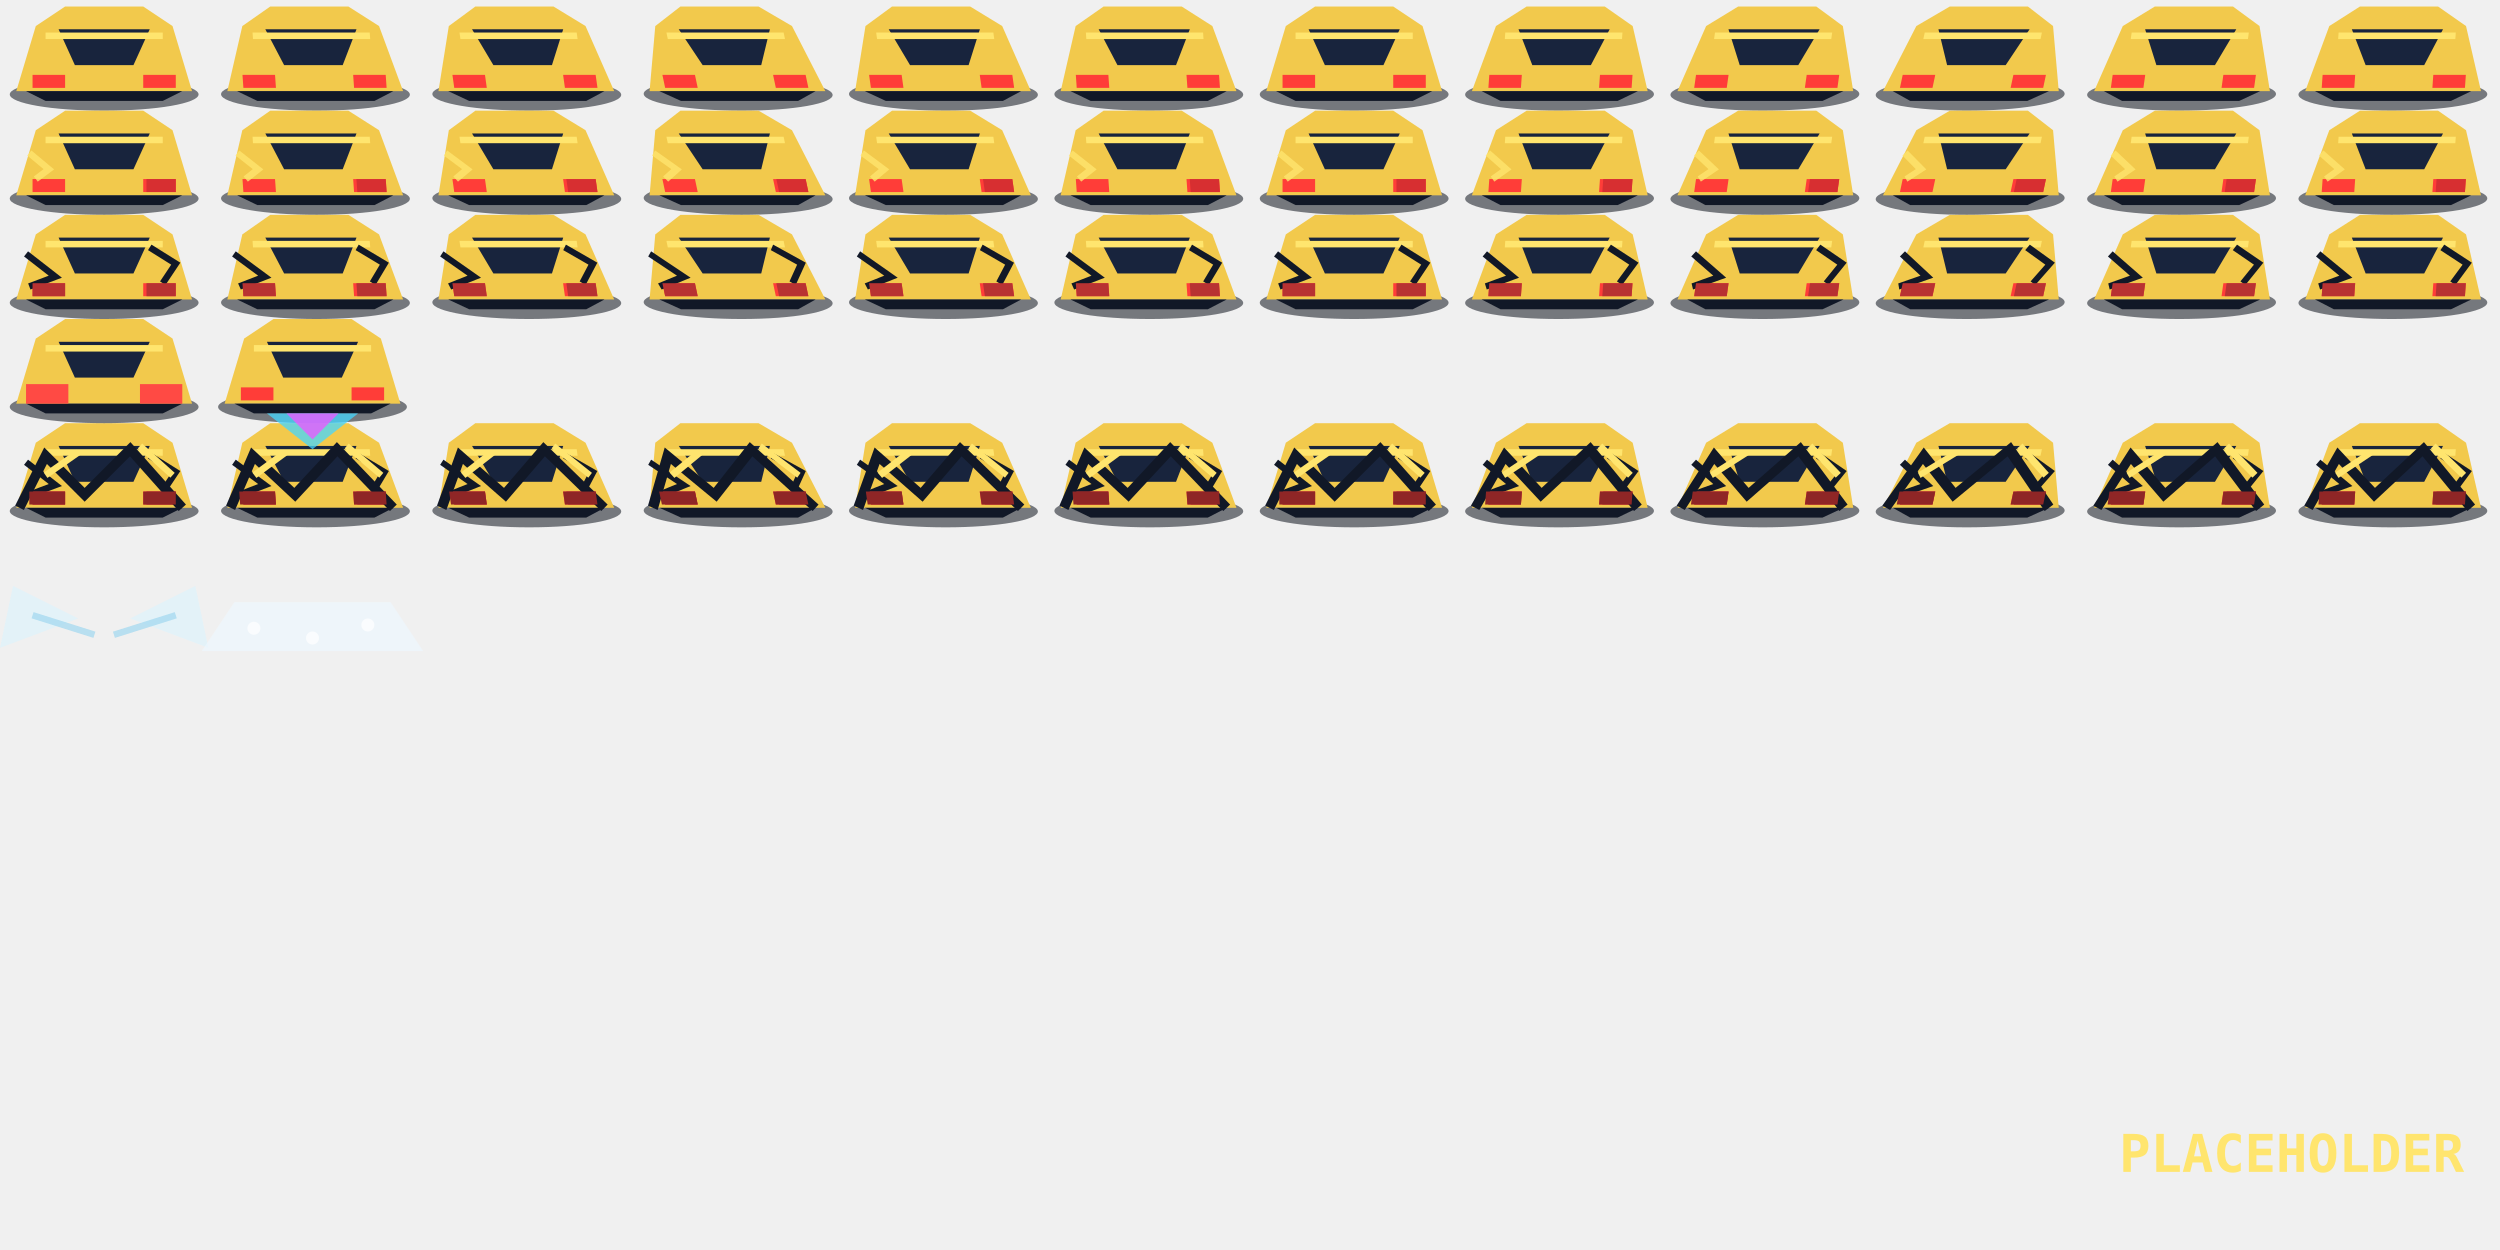
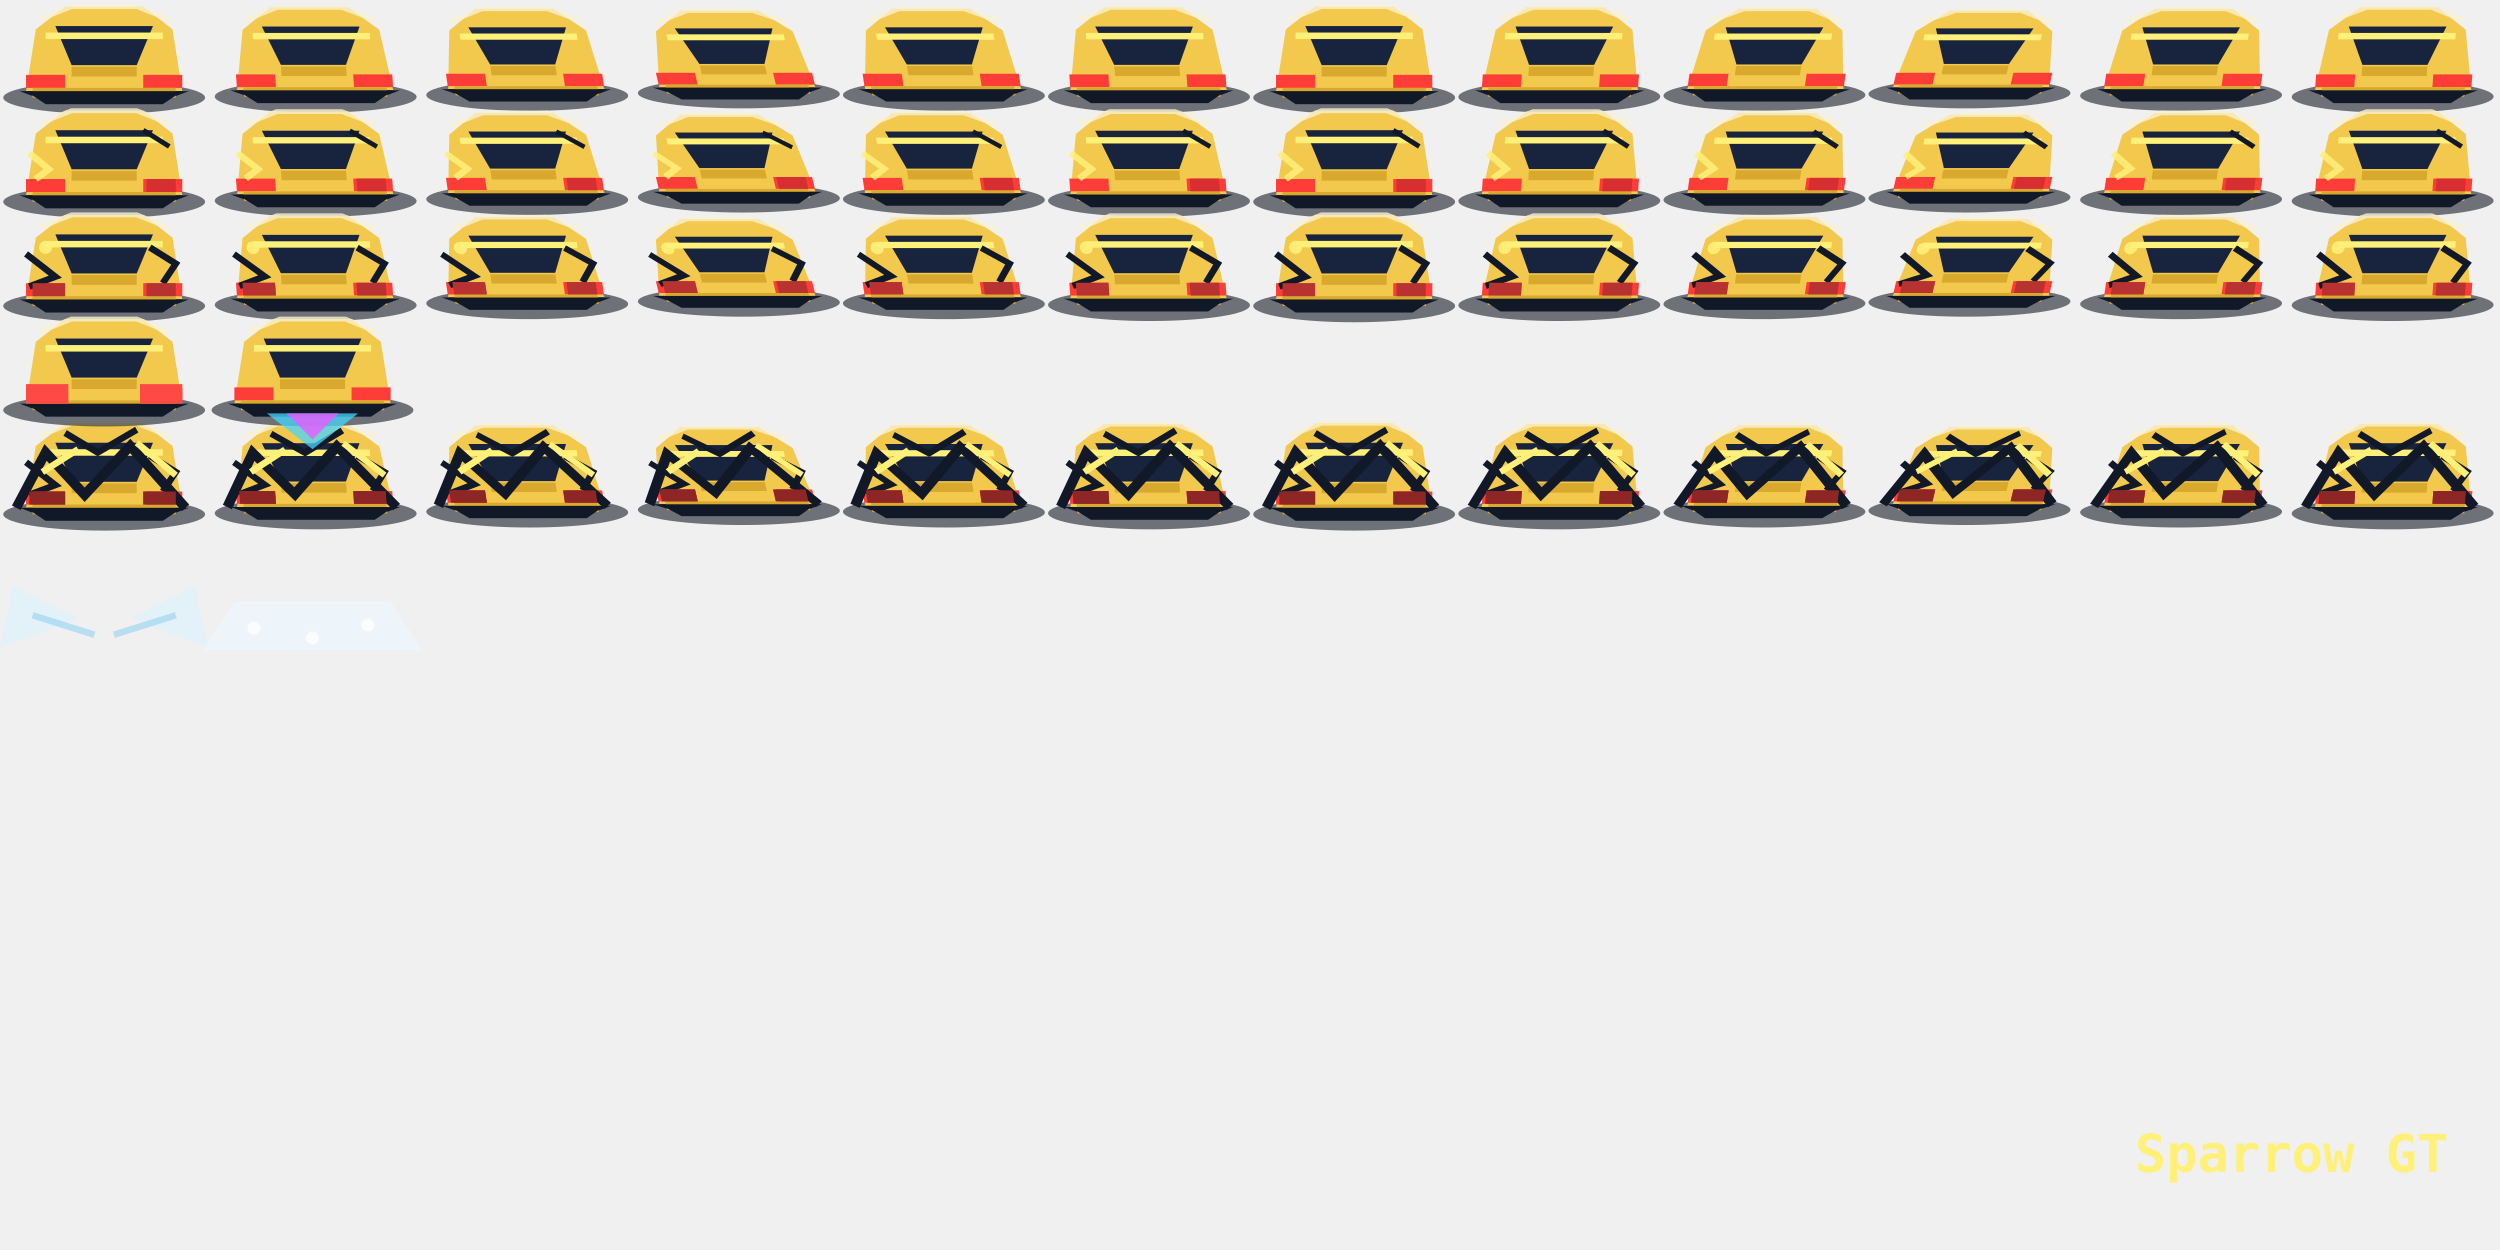
- <svg xmlns="http://www.w3.org/2000/svg" width="768" height="384" viewBox="0 0 768 384" role="img" aria-label="VibeGear2 placeholder art">
+ <svg xmlns="http://www.w3.org/2000/svg" width="768" height="384" viewBox="0 0 768 384" role="img" aria-label="Sparrow GT production car sprite sheet">
  <rect width="768" height="384" fill="none" />
  <defs>
    <g id="shadow">
-       <ellipse cx="0" cy="13" rx="29" ry="5" fill="#10151f" opacity="0.55" />
+       <ellipse cx="0" cy="14" rx="31" ry="5" fill="#10151f" opacity="0.58" />
    </g>
    <g id="clean">
-       <path d="M-27 12 L27 12 L21 -8 L12 -14 L-12 -14 L-21 -8 Z" fill="#f2c94c" />
-       <path d="M-14 -7 L14 -7 L9 4 L-9 4 Z" fill="#18243d" />
-       <path d="M-22 7 L-12 7 L-12 11 L-22 11 Z" fill="#ff3d38" />
-       <path d="M12 7 L22 7 L22 11 L12 11 Z" fill="#ff3d38" />
-       <path d="M-24 12 L-18 15 L18 15 L24 12 Z" fill="#111827" />
-       <path d="M-18 -5 L18 -5" stroke="#ffe56e" stroke-width="2" />
+       <path d="M-24 12 L24 12 L21 -7 L12 -14 L-12 -14 L-21 -7 Z" fill="#f2c94c" />
+       <path d="M-15 -8 L15 -8 L10 4 L-10 4 Z" fill="#18243d" />
+       <path d="M-9 -7 L9 -7 L6 3 L-6 3 Z" fill="#18243d" opacity="0.8" />
+       <path d="M-24 7 L-12 7 L-12 11 L-24 11 Z" fill="#ff3d38" />
+       <path d="M12 7 L24 7 L24 11 L12 11 Z" fill="#ff3d38" />
+       <path d="M-26 12 L-18 15 L18 15 L26 12 Z" fill="#111827" />
+       <rect x="-22" y="11" width="44" height="3" fill="#d9a92e" />
+       <path d="M-24 12 L-18 16 L18 16 L24 12 Z" fill="#111827" />
+       <path d="M-18 -5 L18 -5" stroke="#fff07a" stroke-width="2" />
+       <path d="M-10 6 L10 6" stroke="#d9a92e" stroke-width="3" />
+       <path d="M-20 -10 L-10 -14 L10 -14 L20 -10" fill="none" stroke="#f8f1d2" stroke-width="1.5" opacity="0.8" />
    </g>
    <g id="dented">
      <use href="#clean" />
-       <path d="M-23 -1 L-17 4 L-21 7" fill="none" stroke="#ffe56e" stroke-width="2" opacity="0.8" />
+       <path d="M-23 -1 L-17 4 L-21 7" fill="none" stroke="#fff07a" stroke-width="2" opacity="0.85" />
+       <path d="M12 -8 L20 -3" stroke="#111827" stroke-width="1.5" />
      <rect x="13" y="7" width="9" height="4" fill="#d72f31" />
    </g>
    <g id="battered">
      <use href="#clean" />
      <path d="M-24 -2 L-15 5 L-23 8" fill="none" stroke="#111827" stroke-width="2" />
      <path d="M14 -4 L22 1 L18 7" fill="none" stroke="#111827" stroke-width="2" />
+       <circle cx="-18" cy="-4" r="2" fill="#fff07a" opacity="0.9" />
      <rect x="-22" y="7" width="10" height="4" fill="#b83232" />
      <rect x="13" y="7" width="9" height="4" fill="#b83232" />
    </g>
    <g id="totaled">
      <use href="#battered" />
-       <path d="M-26 12 L-18 -4 L-6 8 L8 -6 L24 12" fill="none" stroke="#111827" stroke-width="3" />
-       <path d="M-18 2 L-8 -5 M11 -7 L21 2" stroke="#ffe56e" stroke-width="2" />
+       <path d="M-27 12 L-18 -5 L-6 8 L8 -7 L25 12" fill="none" stroke="#111827" stroke-width="3" />
+       <path d="M-19 1 L-8 -6 M10 -8 L22 2" stroke="#fff07a" stroke-width="2" />
+       <path d="M-12 -11 L-2 -5 L10 -12" fill="none" stroke="#111827" stroke-width="2" />
      <rect x="-23" y="7" width="11" height="4" fill="#8f2626" />
      <rect x="12" y="7" width="10" height="4" fill="#8f2626" />
    </g>
    <g id="brake">
      <use href="#clean" />
      <rect x="-24" y="6" width="13" height="6" fill="#ff4a44" />
      <rect x="11" y="6" width="13" height="6" fill="#ff4a44" />
    </g>
    <g id="nitro">
      <use href="#clean" />
      <path d="M-14 15 L0 26 L14 15 Z" fill="#44d7ff" opacity="0.75" />
      <path d="M-8 15 L0 23 L8 15 Z" fill="#e75cff" opacity="0.8" />
    </g>
    <g id="wet-trail">
      <path d="M-28 4 L-8 14 L-32 23 Z" fill="#d8f4ff" opacity="0.55" />
      <path d="M28 4 L8 14 L32 23 Z" fill="#d8f4ff" opacity="0.55" />
      <path d="M-22 13 L-3 19 M22 13 L3 19" stroke="#9fd7ef" stroke-width="2" opacity="0.7" />
    </g>
    <g id="snow-trail">
      <path d="M-24 9 L24 9 L34 24 L-34 24 Z" fill="#edf7ff" opacity="0.64" />
      <circle cx="-18" cy="17" r="2" fill="#ffffff" opacity="0.7" />
      <circle cx="0" cy="20" r="2" fill="#ffffff" opacity="0.7" />
      <circle cx="17" cy="16" r="2" fill="#ffffff" opacity="0.7" />
    </g>
  </defs>
-   <g transform="translate(32 16) skewX(0)">
-     <use href="#shadow" />
-     <use href="#clean" />
-   </g>
-   <g transform="translate(96 16) skewX(4)">
-     <use href="#shadow" />
-     <use href="#clean" />
-   </g>
-   <g transform="translate(160 16) skewX(8)">
-     <use href="#shadow" />
-     <use href="#clean" />
-   </g>
-   <g transform="translate(224 16) skewX(12)">
-     <use href="#shadow" />
-     <use href="#clean" />
-   </g>
-   <g transform="translate(288 16) skewX(8)">
-     <use href="#shadow" />
-     <use href="#clean" />
-   </g>
-   <g transform="translate(352 16) skewX(4)">
-     <use href="#shadow" />
-     <use href="#clean" />
-   </g>
-   <g transform="translate(416 16) skewX(0)">
-     <use href="#shadow" />
-     <use href="#clean" />
-   </g>
-   <g transform="translate(480 16) skewX(-4)">
-     <use href="#shadow" />
-     <use href="#clean" />
-   </g>
-   <g transform="translate(544 16) skewX(-8)">
-     <use href="#shadow" />
-     <use href="#clean" />
-   </g>
-   <g transform="translate(608 16) skewX(-12)">
-     <use href="#shadow" />
-     <use href="#clean" />
-   </g>
-   <g transform="translate(672 16) skewX(-8)">
-     <use href="#shadow" />
-     <use href="#clean" />
-   </g>
-   <g transform="translate(736 16) skewX(-4)">
-     <use href="#shadow" />
-     <use href="#clean" />
-   </g>
-   <g transform="translate(32 48) skewX(0)">
-     <use href="#shadow" />
-     <use href="#dented" />
-   </g>
-   <g transform="translate(96 48) skewX(4)">
-     <use href="#shadow" />
-     <use href="#dented" />
-   </g>
-   <g transform="translate(160 48) skewX(8)">
-     <use href="#shadow" />
-     <use href="#dented" />
-   </g>
-   <g transform="translate(224 48) skewX(12)">
-     <use href="#shadow" />
-     <use href="#dented" />
-   </g>
-   <g transform="translate(288 48) skewX(8)">
-     <use href="#shadow" />
-     <use href="#dented" />
-   </g>
-   <g transform="translate(352 48) skewX(4)">
-     <use href="#shadow" />
-     <use href="#dented" />
-   </g>
-   <g transform="translate(416 48) skewX(0)">
-     <use href="#shadow" />
-     <use href="#dented" />
-   </g>
-   <g transform="translate(480 48) skewX(-4)">
-     <use href="#shadow" />
-     <use href="#dented" />
-   </g>
-   <g transform="translate(544 48) skewX(-8)">
-     <use href="#shadow" />
-     <use href="#dented" />
-   </g>
-   <g transform="translate(608 48) skewX(-12)">
-     <use href="#shadow" />
-     <use href="#dented" />
-   </g>
-   <g transform="translate(672 48) skewX(-8)">
-     <use href="#shadow" />
-     <use href="#dented" />
-   </g>
-   <g transform="translate(736 48) skewX(-4)">
-     <use href="#shadow" />
-     <use href="#dented" />
-   </g>
-   <g transform="translate(32 80) skewX(0)">
-     <use href="#shadow" />
-     <use href="#battered" />
-   </g>
-   <g transform="translate(96 80) skewX(4)">
-     <use href="#shadow" />
-     <use href="#battered" />
-   </g>
-   <g transform="translate(160 80) skewX(8)">
-     <use href="#shadow" />
-     <use href="#battered" />
-   </g>
-   <g transform="translate(224 80) skewX(12)">
-     <use href="#shadow" />
-     <use href="#battered" />
-   </g>
-   <g transform="translate(288 80) skewX(8)">
-     <use href="#shadow" />
-     <use href="#battered" />
-   </g>
-   <g transform="translate(352 80) skewX(4)">
-     <use href="#shadow" />
-     <use href="#battered" />
-   </g>
-   <g transform="translate(416 80) skewX(0)">
-     <use href="#shadow" />
-     <use href="#battered" />
-   </g>
-   <g transform="translate(480 80) skewX(-4)">
-     <use href="#shadow" />
-     <use href="#battered" />
-   </g>
-   <g transform="translate(544 80) skewX(-8)">
-     <use href="#shadow" />
-     <use href="#battered" />
-   </g>
-   <g transform="translate(608 80) skewX(-12)">
-     <use href="#shadow" />
-     <use href="#battered" />
-   </g>
-   <g transform="translate(672 80) skewX(-8)">
-     <use href="#shadow" />
-     <use href="#battered" />
-   </g>
-   <g transform="translate(736 80) skewX(-4)">
-     <use href="#shadow" />
-     <use href="#battered" />
-   </g>
-   <g transform="translate(32 144) skewX(0)">
-     <use href="#shadow" />
-     <use href="#totaled" />
-   </g>
-   <g transform="translate(96 144) skewX(4)">
-     <use href="#shadow" />
-     <use href="#totaled" />
-   </g>
-   <g transform="translate(160 144) skewX(8)">
-     <use href="#shadow" />
-     <use href="#totaled" />
-   </g>
-   <g transform="translate(224 144) skewX(12)">
-     <use href="#shadow" />
-     <use href="#totaled" />
-   </g>
-   <g transform="translate(288 144) skewX(8)">
-     <use href="#shadow" />
-     <use href="#totaled" />
-   </g>
-   <g transform="translate(352 144) skewX(4)">
-     <use href="#shadow" />
-     <use href="#totaled" />
-   </g>
-   <g transform="translate(416 144) skewX(0)">
-     <use href="#shadow" />
-     <use href="#totaled" />
-   </g>
-   <g transform="translate(480 144) skewX(-4)">
-     <use href="#shadow" />
-     <use href="#totaled" />
-   </g>
-   <g transform="translate(544 144) skewX(-8)">
-     <use href="#shadow" />
-     <use href="#totaled" />
-   </g>
-   <g transform="translate(608 144) skewX(-12)">
-     <use href="#shadow" />
-     <use href="#totaled" />
-   </g>
-   <g transform="translate(672 144) skewX(-8)">
-     <use href="#shadow" />
-     <use href="#totaled" />
-   </g>
-   <g transform="translate(736 144) skewX(-4)">
+   <g transform="translate(32 16) scale(1 1) skewX(0)">
+     <use href="#shadow" />
+     <use href="#clean" />
+   </g>
+   <g transform="translate(96 16) scale(1 0.98) skewX(4)">
+     <use href="#shadow" />
+     <use href="#clean" />
+   </g>
+   <g transform="translate(160 16) scale(1 0.95) skewX(8)">
+     <use href="#shadow" />
+     <use href="#clean" />
+   </g>
+   <g transform="translate(224 16) scale(1 0.91) skewX(12)">
+     <use href="#shadow" />
+     <use href="#clean" />
+   </g>
+   <g transform="translate(288 16) scale(1 0.95) skewX(8)">
+     <use href="#shadow" />
+     <use href="#clean" />
+   </g>
+   <g transform="translate(352 16) scale(1 0.98) skewX(4)">
+     <use href="#shadow" />
+     <use href="#clean" />
+   </g>
+   <g transform="translate(416 16) scale(1 1) skewX(0)">
+     <use href="#shadow" />
+     <use href="#clean" />
+   </g>
+   <g transform="translate(480 16) scale(1 0.98) skewX(-4)">
+     <use href="#shadow" />
+     <use href="#clean" />
+   </g>
+   <g transform="translate(544 16) scale(1 0.95) skewX(-8)">
+     <use href="#shadow" />
+     <use href="#clean" />
+   </g>
+   <g transform="translate(608 16) scale(1 0.91) skewX(-12)">
+     <use href="#shadow" />
+     <use href="#clean" />
+   </g>
+   <g transform="translate(672 16) scale(1 0.95) skewX(-8)">
+     <use href="#shadow" />
+     <use href="#clean" />
+   </g>
+   <g transform="translate(736 16) scale(1 0.98) skewX(-4)">
+     <use href="#shadow" />
+     <use href="#clean" />
+   </g>
+   <g transform="translate(32 48) scale(1 1) skewX(0)">
+     <use href="#shadow" />
+     <use href="#dented" />
+   </g>
+   <g transform="translate(96 48) scale(1 0.98) skewX(4)">
+     <use href="#shadow" />
+     <use href="#dented" />
+   </g>
+   <g transform="translate(160 48) scale(1 0.95) skewX(8)">
+     <use href="#shadow" />
+     <use href="#dented" />
+   </g>
+   <g transform="translate(224 48) scale(1 0.91) skewX(12)">
+     <use href="#shadow" />
+     <use href="#dented" />
+   </g>
+   <g transform="translate(288 48) scale(1 0.95) skewX(8)">
+     <use href="#shadow" />
+     <use href="#dented" />
+   </g>
+   <g transform="translate(352 48) scale(1 0.98) skewX(4)">
+     <use href="#shadow" />
+     <use href="#dented" />
+   </g>
+   <g transform="translate(416 48) scale(1 1) skewX(0)">
+     <use href="#shadow" />
+     <use href="#dented" />
+   </g>
+   <g transform="translate(480 48) scale(1 0.98) skewX(-4)">
+     <use href="#shadow" />
+     <use href="#dented" />
+   </g>
+   <g transform="translate(544 48) scale(1 0.95) skewX(-8)">
+     <use href="#shadow" />
+     <use href="#dented" />
+   </g>
+   <g transform="translate(608 48) scale(1 0.91) skewX(-12)">
+     <use href="#shadow" />
+     <use href="#dented" />
+   </g>
+   <g transform="translate(672 48) scale(1 0.95) skewX(-8)">
+     <use href="#shadow" />
+     <use href="#dented" />
+   </g>
+   <g transform="translate(736 48) scale(1 0.98) skewX(-4)">
+     <use href="#shadow" />
+     <use href="#dented" />
+   </g>
+   <g transform="translate(32 80) scale(1 1) skewX(0)">
+     <use href="#shadow" />
+     <use href="#battered" />
+   </g>
+   <g transform="translate(96 80) scale(1 0.98) skewX(4)">
+     <use href="#shadow" />
+     <use href="#battered" />
+   </g>
+   <g transform="translate(160 80) scale(1 0.95) skewX(8)">
+     <use href="#shadow" />
+     <use href="#battered" />
+   </g>
+   <g transform="translate(224 80) scale(1 0.91) skewX(12)">
+     <use href="#shadow" />
+     <use href="#battered" />
+   </g>
+   <g transform="translate(288 80) scale(1 0.95) skewX(8)">
+     <use href="#shadow" />
+     <use href="#battered" />
+   </g>
+   <g transform="translate(352 80) scale(1 0.98) skewX(4)">
+     <use href="#shadow" />
+     <use href="#battered" />
+   </g>
+   <g transform="translate(416 80) scale(1 1) skewX(0)">
+     <use href="#shadow" />
+     <use href="#battered" />
+   </g>
+   <g transform="translate(480 80) scale(1 0.98) skewX(-4)">
+     <use href="#shadow" />
+     <use href="#battered" />
+   </g>
+   <g transform="translate(544 80) scale(1 0.95) skewX(-8)">
+     <use href="#shadow" />
+     <use href="#battered" />
+   </g>
+   <g transform="translate(608 80) scale(1 0.91) skewX(-12)">
+     <use href="#shadow" />
+     <use href="#battered" />
+   </g>
+   <g transform="translate(672 80) scale(1 0.95) skewX(-8)">
+     <use href="#shadow" />
+     <use href="#battered" />
+   </g>
+   <g transform="translate(736 80) scale(1 0.98) skewX(-4)">
+     <use href="#shadow" />
+     <use href="#battered" />
+   </g>
+   <g transform="translate(32 144) scale(1 1) skewX(0)">
+     <use href="#shadow" />
+     <use href="#totaled" />
+   </g>
+   <g transform="translate(96 144) scale(1 0.98) skewX(4)">
+     <use href="#shadow" />
+     <use href="#totaled" />
+   </g>
+   <g transform="translate(160 144) scale(1 0.95) skewX(8)">
+     <use href="#shadow" />
+     <use href="#totaled" />
+   </g>
+   <g transform="translate(224 144) scale(1 0.91) skewX(12)">
+     <use href="#shadow" />
+     <use href="#totaled" />
+   </g>
+   <g transform="translate(288 144) scale(1 0.95) skewX(8)">
+     <use href="#shadow" />
+     <use href="#totaled" />
+   </g>
+   <g transform="translate(352 144) scale(1 0.98) skewX(4)">
+     <use href="#shadow" />
+     <use href="#totaled" />
+   </g>
+   <g transform="translate(416 144) scale(1 1) skewX(0)">
+     <use href="#shadow" />
+     <use href="#totaled" />
+   </g>
+   <g transform="translate(480 144) scale(1 0.98) skewX(-4)">
+     <use href="#shadow" />
+     <use href="#totaled" />
+   </g>
+   <g transform="translate(544 144) scale(1 0.95) skewX(-8)">
+     <use href="#shadow" />
+     <use href="#totaled" />
+   </g>
+   <g transform="translate(608 144) scale(1 0.91) skewX(-12)">
+     <use href="#shadow" />
+     <use href="#totaled" />
+   </g>
+   <g transform="translate(672 144) scale(1 0.95) skewX(-8)">
+     <use href="#shadow" />
+     <use href="#totaled" />
+   </g>
+   <g transform="translate(736 144) scale(1 0.98) skewX(-4)">
    <use href="#shadow" />
    <use href="#totaled" />
  </g>
  <g transform="translate(32 112)">
    <use href="#shadow" />
    <use href="#brake" />
  </g>
  <g transform="translate(96 112)">
    <use href="#shadow" />
    <use href="#nitro" />
  </g>
  <g transform="translate(32 176)">
    <use href="#wet-trail" />
  </g>
  <g transform="translate(96 176)">
    <use href="#snow-trail" />
  </g>
-   <text x="704" y="360" text-anchor="middle" font-family="monospace" font-size="16" font-weight="700" fill="#ffe56e">PLACEHOLDER</text>
+   <text x="704" y="360" text-anchor="middle" font-family="monospace" font-size="16" font-weight="700" fill="#fff07a">Sparrow GT</text>
</svg>
